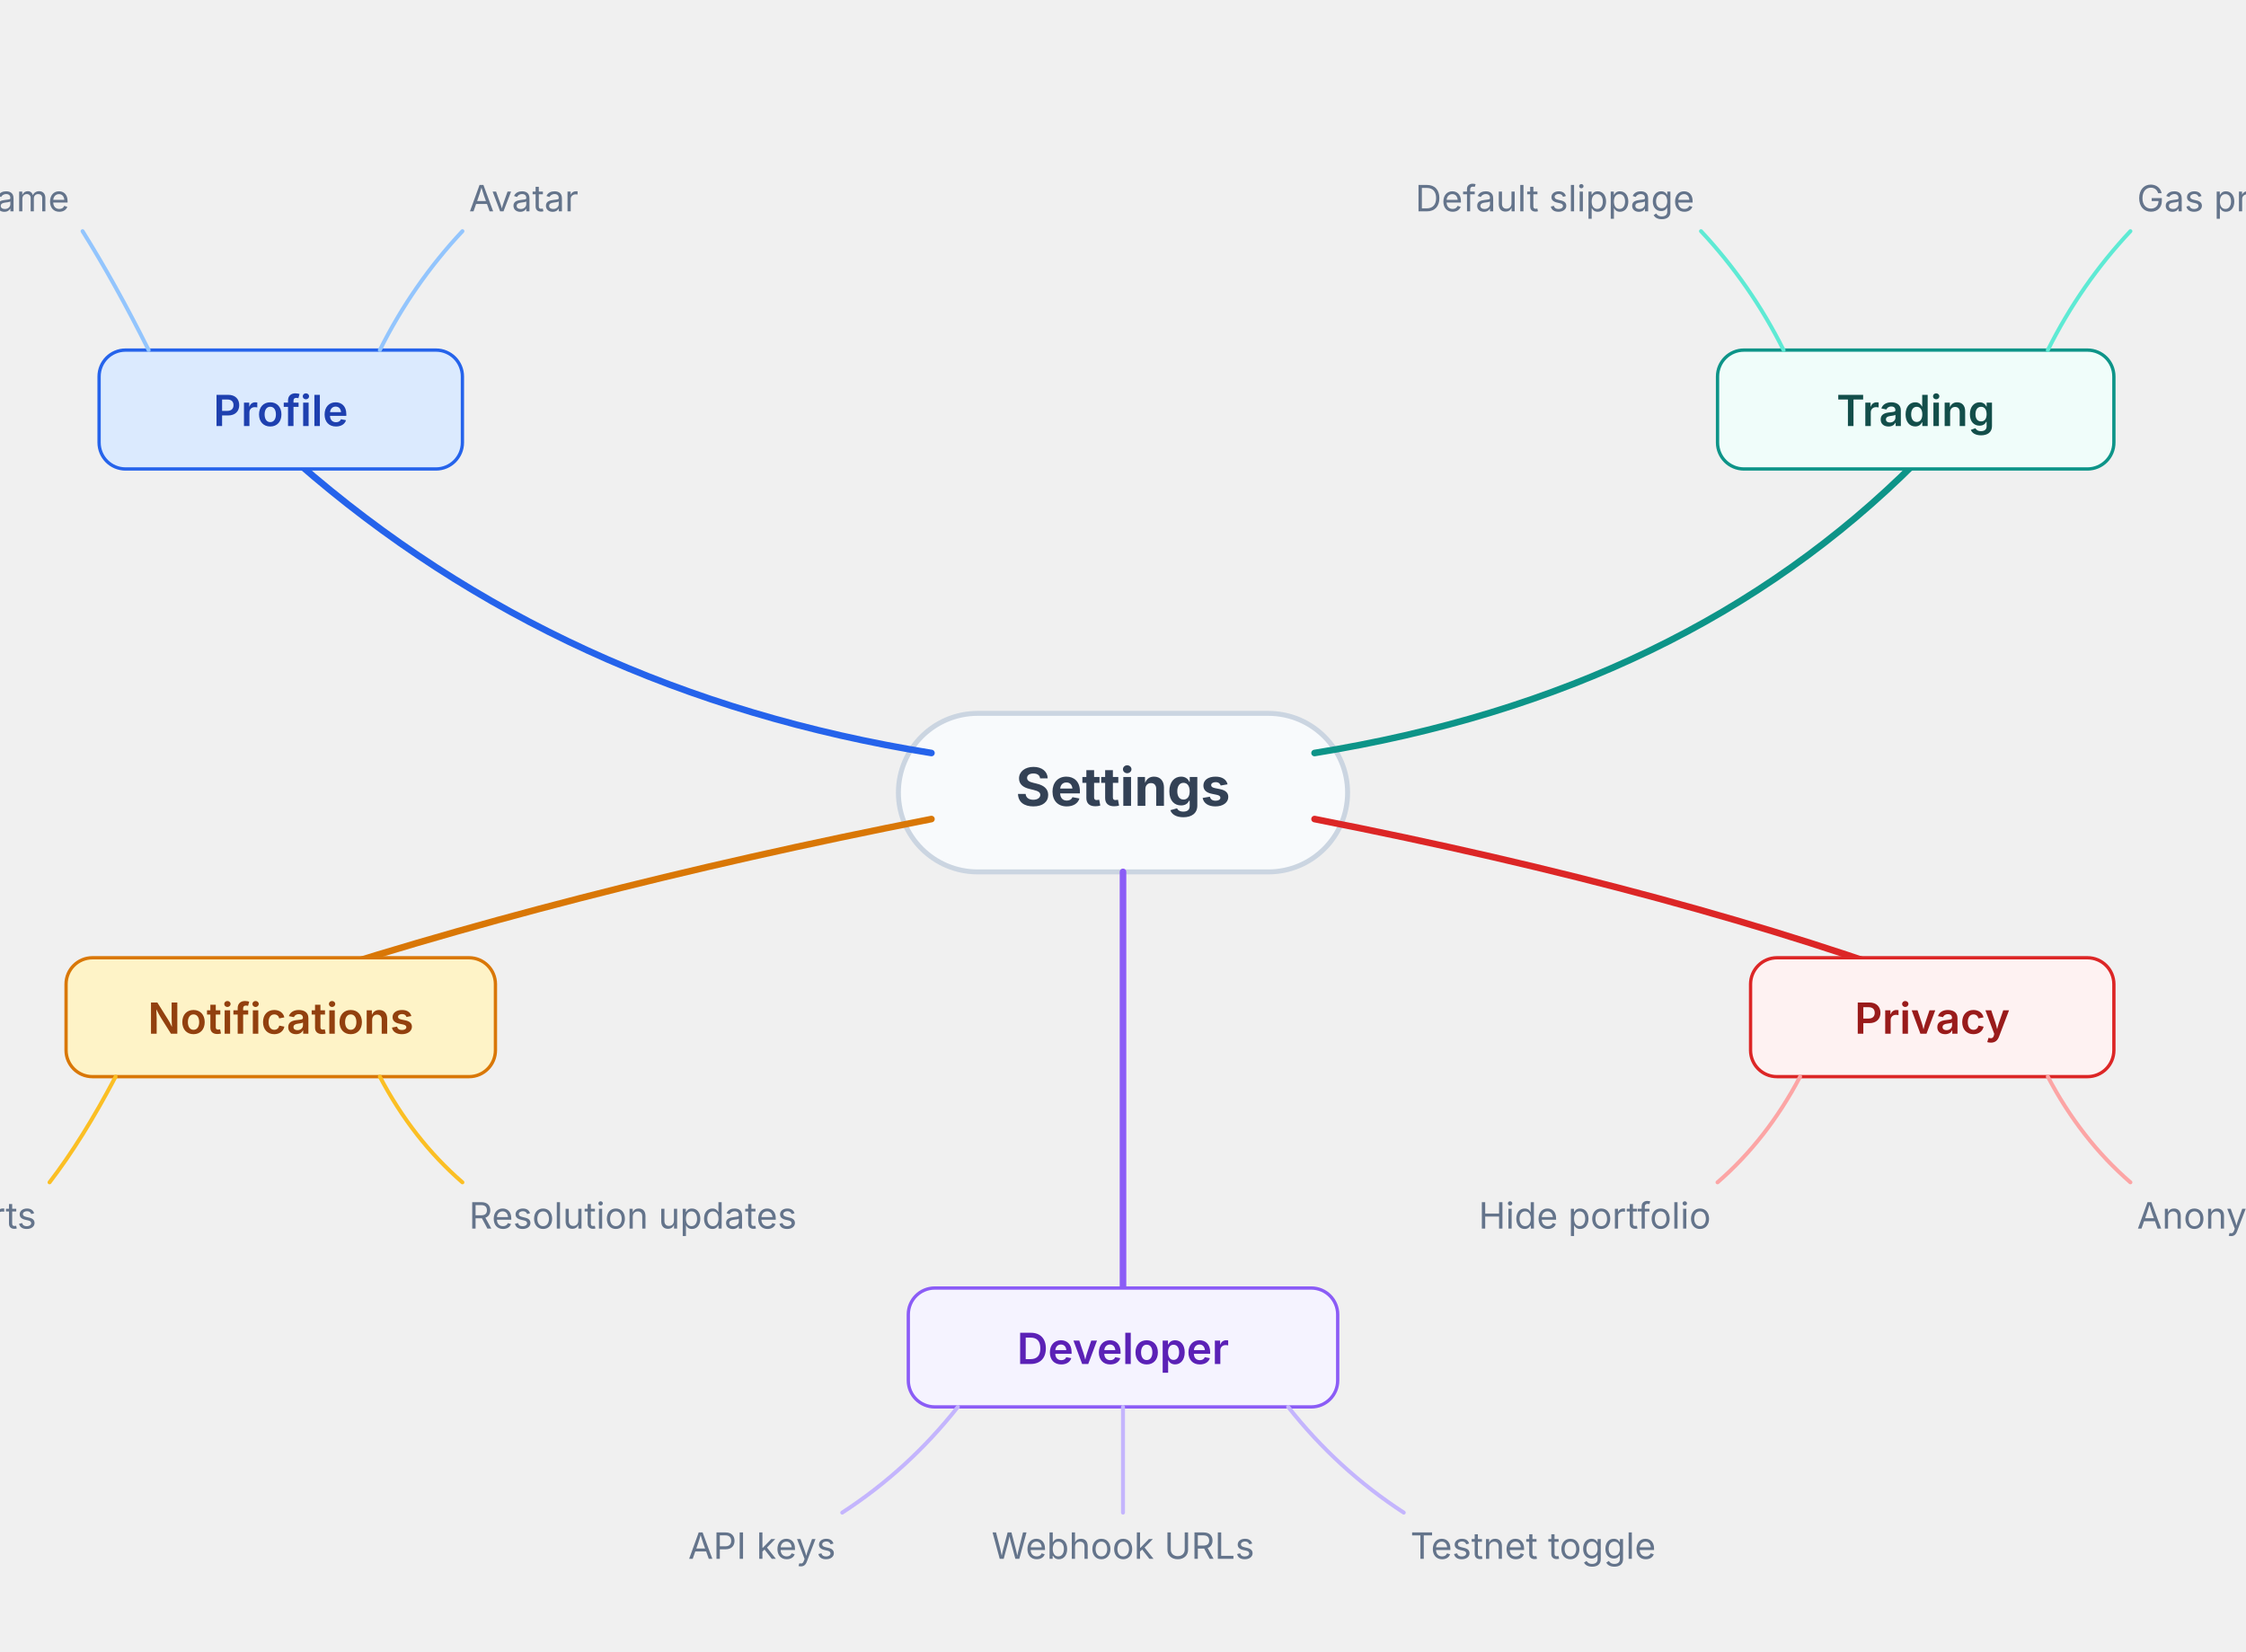
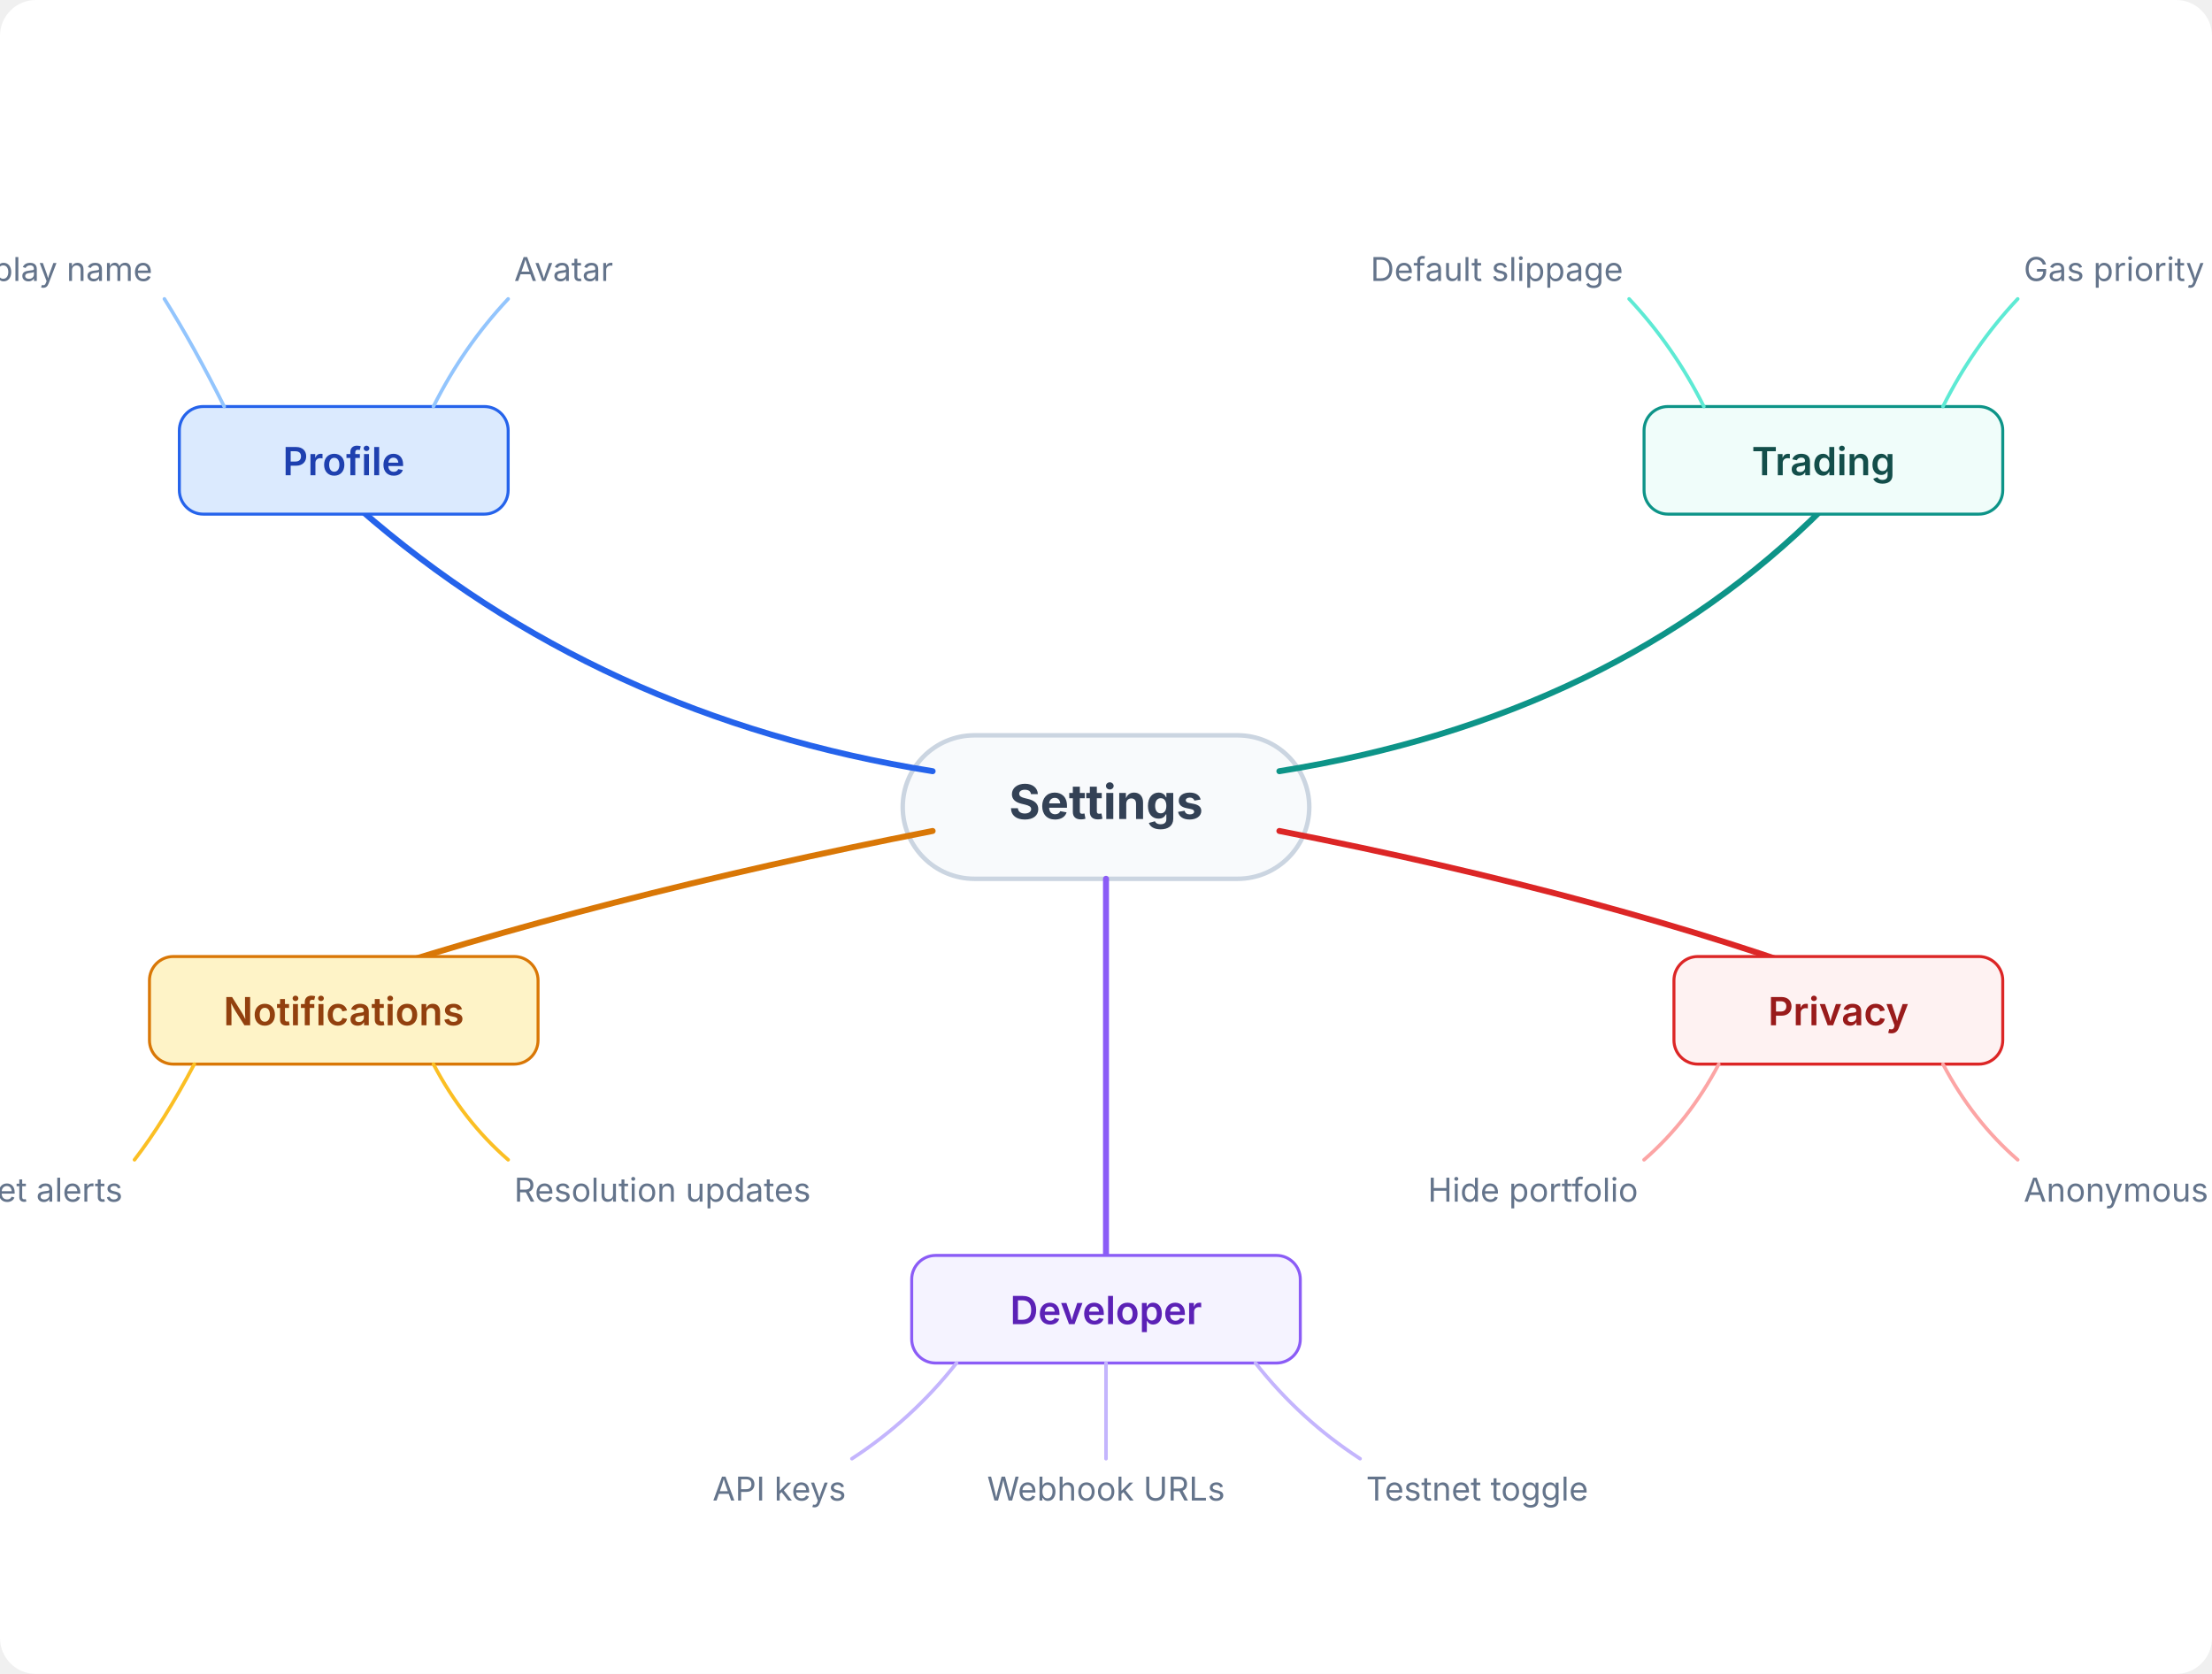
- <svg xmlns="http://www.w3.org/2000/svg" viewBox="0 0 680 500" font-family="Inter, system-ui, sans-serif">
-   <style>
+ <svg xmlns="http://www.w3.org/2000/svg" viewBox="0 0 740 560" font-family="Inter, system-ui, sans-serif">
+   <rect x="0" y="0" width="740" height="560" rx="12" fill="#ffffff" />
+   <g transform="translate(30,30)">
+     <style>
    .center { font-size: 16px; font-weight: 700; fill: #334155; }
    .l1 { font-size: 13px; font-weight: 600; }
    .l2 { font-size: 11px; fill: #64748b; }
    .branch { fill: none; stroke-width: 2; stroke-linecap: round; }
    .twig { fill: none; stroke-width: 1.2; stroke-linecap: round; }
  </style>
-   <rect x="272" y="216" width="136" height="48" rx="24" fill="#f8fafc" stroke="#cbd5e1" stroke-width="1.5" />
-   <text class="center" x="340" y="244" text-anchor="middle">Settings</text>
-   <path class="branch" stroke="#2563eb" d="M282 228 Q170 210 90 140" />
-   <rect x="30" y="106" width="110" height="36" rx="8" fill="#dbeafe" stroke="#2563eb" stroke-width="1" />
-   <text class="l1" fill="#1e40af" x="85" y="129" text-anchor="middle">Profile</text>
-   <path class="twig" stroke="#93c5fd" d="M45 106 Q35 86 25 70" />
-   <text class="l2" x="21" y="64" text-anchor="end">Display name</text>
-   <path class="twig" stroke="#93c5fd" d="M115 106 Q125 86 140 70" />
-   <text class="l2" x="142" y="64" text-anchor="start">Avatar</text>
-   <path class="branch" stroke="#0d9488" d="M398 228 Q510 210 580 140" />
-   <rect x="520" y="106" width="120" height="36" rx="8" fill="#f0fdfa" stroke="#0d9488" stroke-width="1" />
-   <text class="l1" fill="#134e4a" x="580" y="129" text-anchor="middle">Trading</text>
-   <path class="twig" stroke="#5eead4" d="M540 106 Q530 86 515 70" />
-   <text class="l2" x="513" y="64" text-anchor="end">Default slippage</text>
-   <path class="twig" stroke="#5eead4" d="M620 106 Q630 86 645 70" />
-   <text class="l2" x="647" y="64" text-anchor="start">Gas priority</text>
-   <path class="branch" stroke="#d97706" d="M282 248 Q170 270 80 300" />
-   <rect x="20" y="290" width="130" height="36" rx="8" fill="#fef3c7" stroke="#d97706" stroke-width="1" />
-   <text class="l1" fill="#92400e" x="85" y="313" text-anchor="middle">Notifications</text>
-   <path class="twig" stroke="#fbbf24" d="M35 326 Q25 345 15 358" />
-   <text class="l2" x="11" y="372" text-anchor="end">Market alerts</text>
-   <path class="twig" stroke="#fbbf24" d="M115 326 Q125 345 140 358" />
-   <text class="l2" x="142" y="372" text-anchor="start">Resolution updates</text>
-   <path class="branch" stroke="#dc2626" d="M398 248 Q510 270 590 300" />
-   <rect x="530" y="290" width="110" height="36" rx="8" fill="#fef2f2" stroke="#dc2626" stroke-width="1" />
-   <text class="l1" fill="#991b1b" x="585" y="313" text-anchor="middle">Privacy</text>
-   <path class="twig" stroke="#fca5a5" d="M545 326 Q535 345 520 358" />
-   <text class="l2" x="518" y="372" text-anchor="end">Hide portfolio</text>
-   <path class="twig" stroke="#fca5a5" d="M620 326 Q630 345 645 358" />
-   <text class="l2" x="647" y="372" text-anchor="start">Anonymous mode</text>
-   <path class="branch" stroke="#8b5cf6" d="M340 264 Q340 360 340 390" />
-   <rect x="275" y="390" width="130" height="36" rx="8" fill="#f5f3ff" stroke="#8b5cf6" stroke-width="1" />
-   <text class="l1" fill="#5b21b6" x="340" y="413" text-anchor="middle">Developer</text>
-   <path class="twig" stroke="#c4b5fd" d="M290 426 Q275 445 255 458" />
-   <text class="l2" x="253" y="472" text-anchor="end">API keys</text>
-   <path class="twig" stroke="#c4b5fd" d="M340 426 Q340 445 340 458" />
-   <text class="l2" x="340" y="472" text-anchor="middle">Webhook URLs</text>
-   <path class="twig" stroke="#c4b5fd" d="M390 426 Q405 445 425 458" />
-   <text class="l2" x="427" y="472" text-anchor="start">Testnet toggle</text>
+     <rect x="272" y="216" width="136" height="48" rx="24" fill="#f8fafc" stroke="#cbd5e1" stroke-width="1.5" />
+     <text class="center" x="340" y="244" text-anchor="middle">Settings</text>
+     <path class="branch" stroke="#2563eb" d="M282 228 Q170 210 90 140" />
+     <rect x="30" y="106" width="110" height="36" rx="8" fill="#dbeafe" stroke="#2563eb" stroke-width="1" />
+     <text class="l1" fill="#1e40af" x="85" y="129" text-anchor="middle">Profile</text>
+     <path class="twig" stroke="#93c5fd" d="M45 106 Q35 86 25 70" />
+     <text class="l2" x="21" y="64" text-anchor="end">Display name</text>
+     <path class="twig" stroke="#93c5fd" d="M115 106 Q125 86 140 70" />
+     <text class="l2" x="142" y="64" text-anchor="start">Avatar</text>
+     <path class="branch" stroke="#0d9488" d="M398 228 Q510 210 580 140" />
+     <rect x="520" y="106" width="120" height="36" rx="8" fill="#f0fdfa" stroke="#0d9488" stroke-width="1" />
+     <text class="l1" fill="#134e4a" x="580" y="129" text-anchor="middle">Trading</text>
+     <path class="twig" stroke="#5eead4" d="M540 106 Q530 86 515 70" />
+     <text class="l2" x="513" y="64" text-anchor="end">Default slippage</text>
+     <path class="twig" stroke="#5eead4" d="M620 106 Q630 86 645 70" />
+     <text class="l2" x="647" y="64" text-anchor="start">Gas priority</text>
+     <path class="branch" stroke="#d97706" d="M282 248 Q170 270 80 300" />
+     <rect x="20" y="290" width="130" height="36" rx="8" fill="#fef3c7" stroke="#d97706" stroke-width="1" />
+     <text class="l1" fill="#92400e" x="85" y="313" text-anchor="middle">Notifications</text>
+     <path class="twig" stroke="#fbbf24" d="M35 326 Q25 345 15 358" />
+     <text class="l2" x="11" y="372" text-anchor="end">Market alerts</text>
+     <path class="twig" stroke="#fbbf24" d="M115 326 Q125 345 140 358" />
+     <text class="l2" x="142" y="372" text-anchor="start">Resolution updates</text>
+     <path class="branch" stroke="#dc2626" d="M398 248 Q510 270 590 300" />
+     <rect x="530" y="290" width="110" height="36" rx="8" fill="#fef2f2" stroke="#dc2626" stroke-width="1" />
+     <text class="l1" fill="#991b1b" x="585" y="313" text-anchor="middle">Privacy</text>
+     <path class="twig" stroke="#fca5a5" d="M545 326 Q535 345 520 358" />
+     <text class="l2" x="518" y="372" text-anchor="end">Hide portfolio</text>
+     <path class="twig" stroke="#fca5a5" d="M620 326 Q630 345 645 358" />
+     <text class="l2" x="647" y="372" text-anchor="start">Anonymous mode</text>
+     <path class="branch" stroke="#8b5cf6" d="M340 264 Q340 360 340 390" />
+     <rect x="275" y="390" width="130" height="36" rx="8" fill="#f5f3ff" stroke="#8b5cf6" stroke-width="1" />
+     <text class="l1" fill="#5b21b6" x="340" y="413" text-anchor="middle">Developer</text>
+     <path class="twig" stroke="#c4b5fd" d="M290 426 Q275 445 255 458" />
+     <text class="l2" x="253" y="472" text-anchor="end">API keys</text>
+     <path class="twig" stroke="#c4b5fd" d="M340 426 Q340 445 340 458" />
+     <text class="l2" x="340" y="472" text-anchor="middle">Webhook URLs</text>
+     <path class="twig" stroke="#c4b5fd" d="M390 426 Q405 445 425 458" />
+     <text class="l2" x="427" y="472" text-anchor="start">Testnet toggle</text>
+   </g>
</svg>
